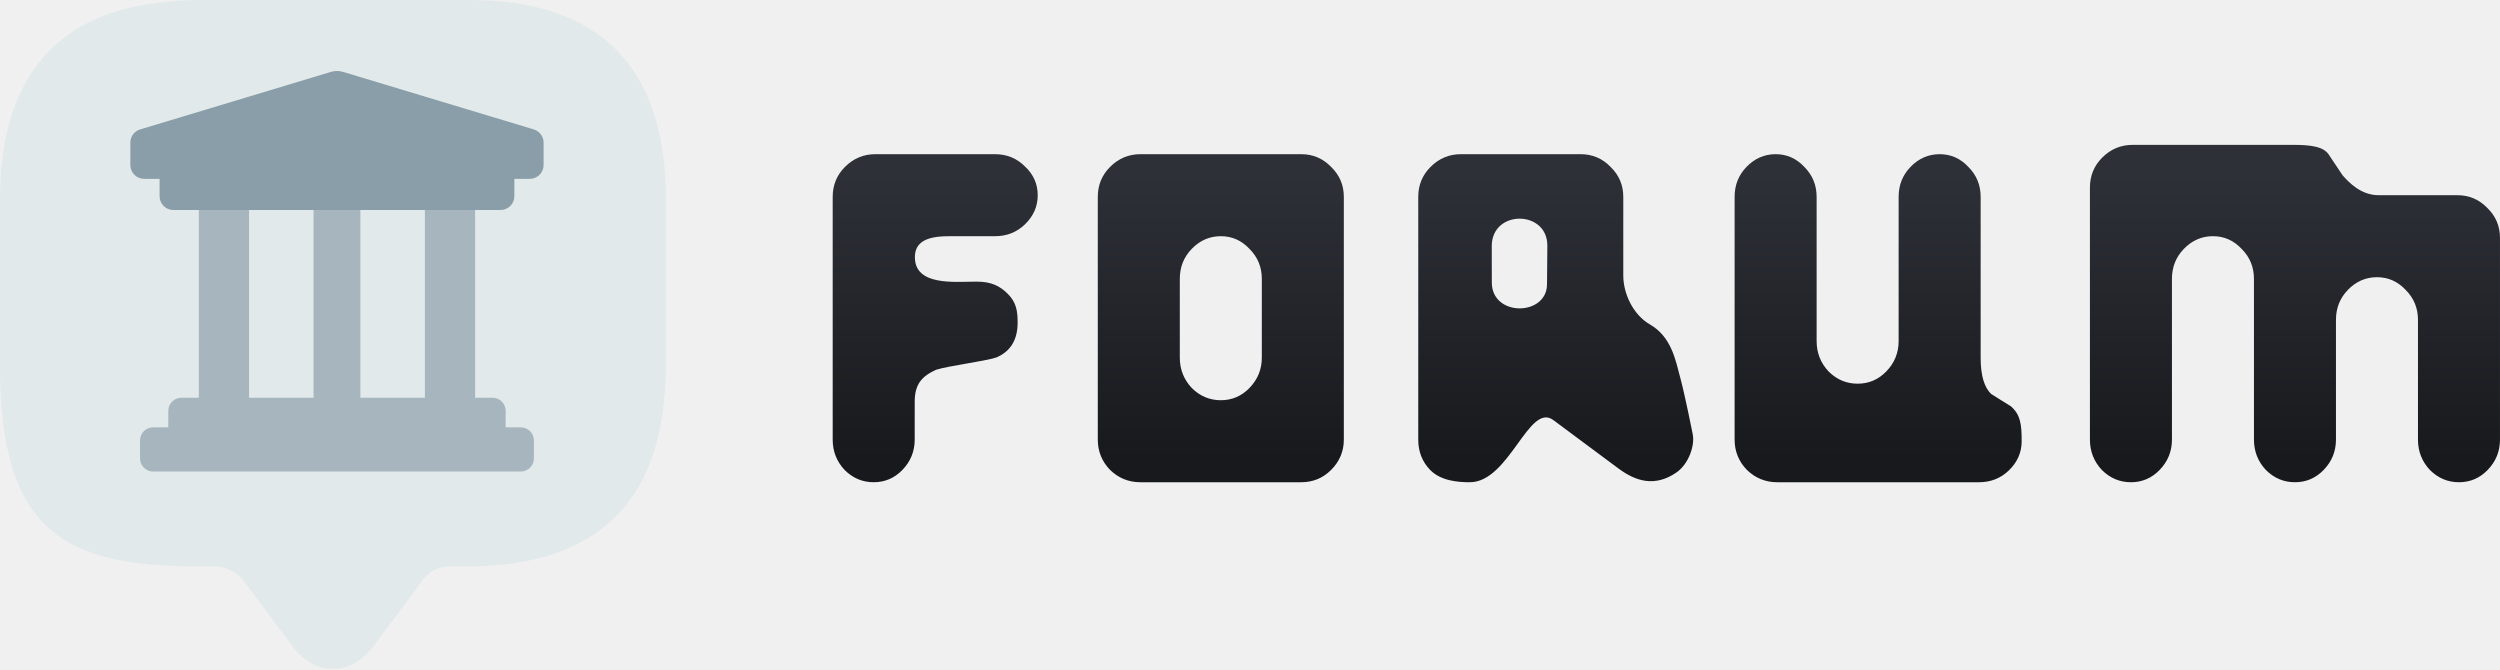
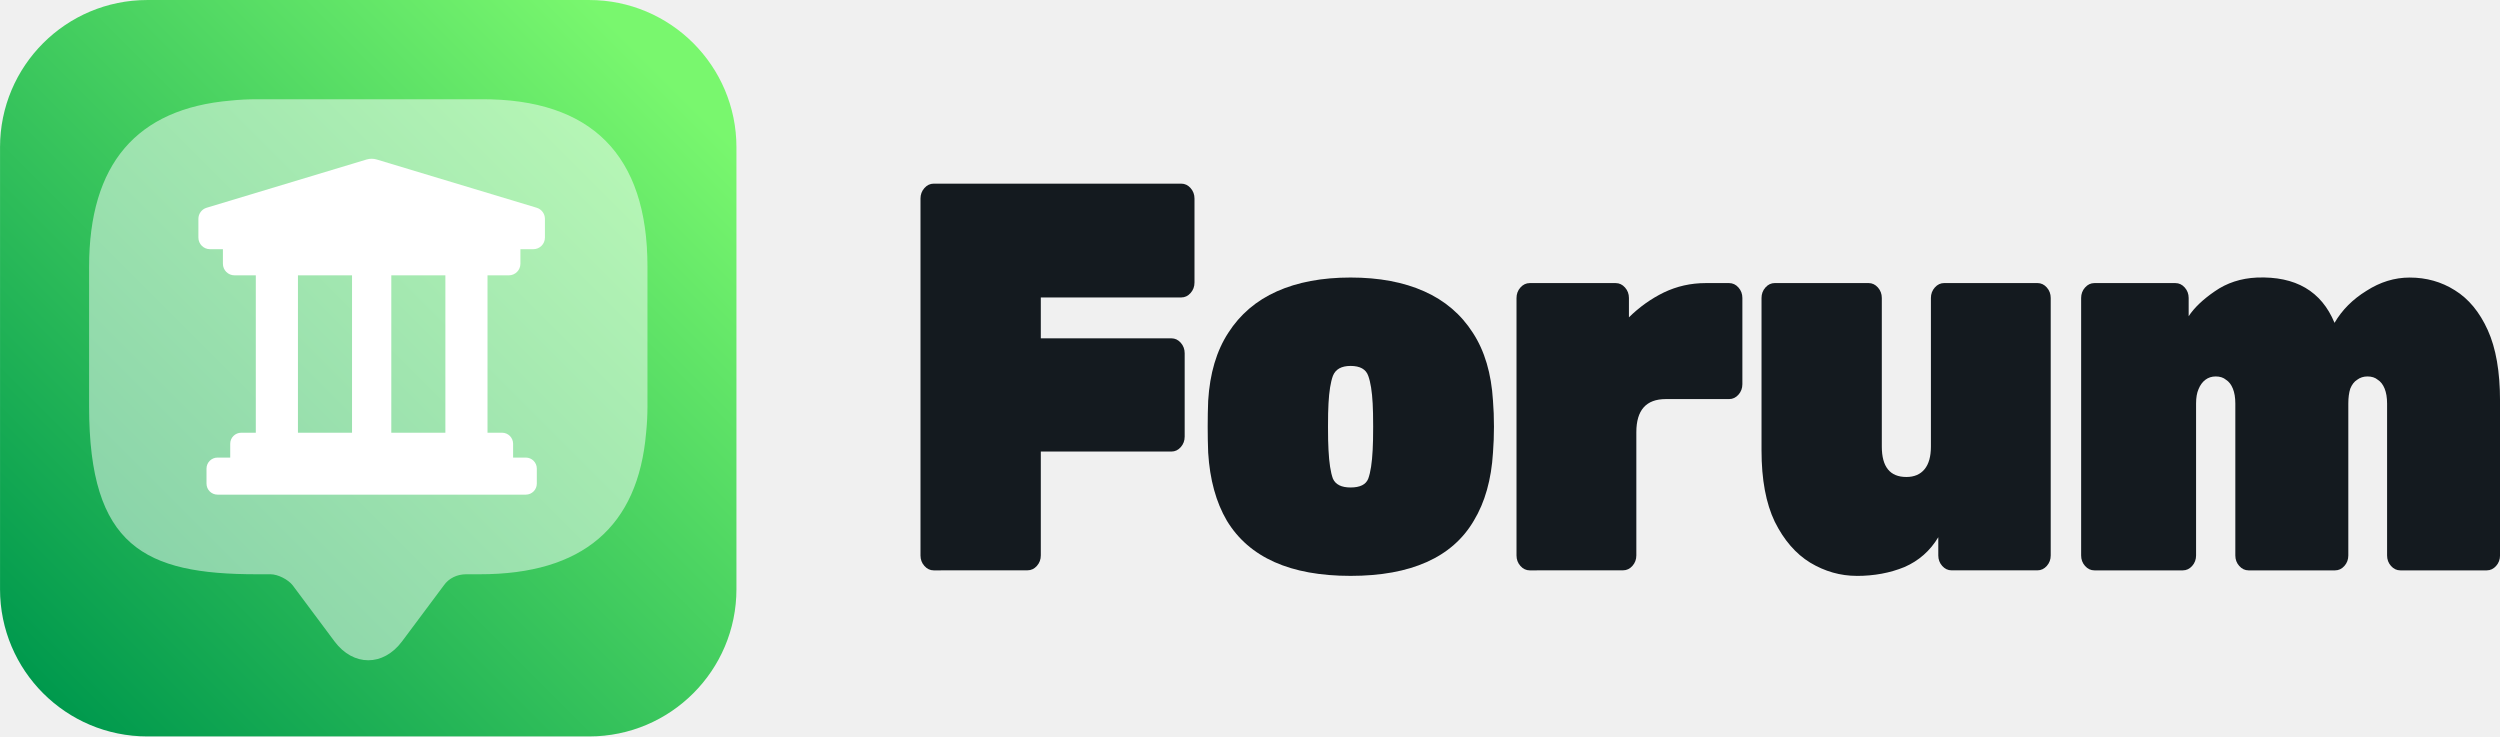
- <svg xmlns="http://www.w3.org/2000/svg" xmlns:xlink="http://www.w3.org/1999/xlink" width="1039.43" height="278.175" viewBox="0 0 275.016 73.601" version="1.1" id="svg5" xml:space="preserve">
+ <svg xmlns="http://www.w3.org/2000/svg" xmlns:xlink="http://www.w3.org/1999/xlink" width="848.708" height="250" viewBox="0 0 224.554 66.146" version="1.1" id="svg5" xml:space="preserve">
  <defs id="defs2">
-     <linearGradient id="linearGradient5222">
-       <stop style="stop-color:#17191c;stop-opacity:1;" offset="0" id="stop5218" />
-       <stop style="stop-color:#2e3038;stop-opacity:1;" offset="1" id="stop5220" />
+     <linearGradient id="linearGradient5046">
+       <stop style="stop-color:#00994d;stop-opacity:1;" offset="0" id="stop5042" />
+       <stop style="stop-color:#6ef76e;stop-opacity:1;" offset="0.953" id="stop5044" />
+     </linearGradient>
+     <linearGradient id="linearGradient5040">
+       <stop style="stop-color:#00994d;stop-opacity:1;" offset="0" id="stop5036" />
+       <stop style="stop-color:#6ef76e;stop-opacity:1;" offset="0.953" id="stop5038" />
+     </linearGradient>
+     <linearGradient id="linearGradient52305">
+       <stop style="stop-color:#00994d;stop-opacity:1;" offset="0" id="stop52301" />
+       <stop style="stop-color:#76ed5e;stop-opacity:1;" offset="0.953" id="stop52303" />
+     </linearGradient>
+     <linearGradient id="linearGradient52032">
+       <stop style="stop-color:#9fcadf;stop-opacity:1;" offset="0" id="stop52028" />
+       <stop style="stop-color:#ffffff;stop-opacity:1;" offset="0.399" id="stop52030" />
+     </linearGradient>
+     <linearGradient id="linearGradient51146">
+       <stop style="stop-color:#00994d;stop-opacity:1;" offset="0.05" id="stop51142" />
+       <stop style="stop-color:#6ef76e;stop-opacity:1;" offset="0.953" id="stop51144" />
+     </linearGradient>
+     <linearGradient id="linearGradient45366">
+       <stop style="stop-color:#00994d;stop-opacity:1;" offset="0" id="stop45362" />
+       <stop style="stop-color:#79f76e;stop-opacity:1;" offset="0.953" id="stop45364" />
+     </linearGradient>
+     <linearGradient id="linearGradient28003">
+       <stop style="stop-color:#a3daf5;stop-opacity:1;" offset="0.049" id="stop27999" />
+       <stop style="stop-color:#ffffff;stop-opacity:1;" offset="0.399" id="stop28001" />
    </linearGradient>
    <style id="style6568">.cls-1{fill:none;}.cls-2{clip-path:url(#clip-path);}</style>
    <clipPath id="clip-path">
      <rect class="cls-1" x="0.06" width="24" height="24" id="rect6570" y="0" />
    </clipPath>
-     <linearGradient xlink:href="#linearGradient5222" id="linearGradient3859" gradientUnits="userSpaceOnUse" x1="2487.377" y1="3121.336" x2="2487.377" y2="2945.266" />
+     <linearGradient id="linearGradient5222-7">
+       <stop style="stop-color:#17191c;stop-opacity:1;" offset="0" id="stop5218-5" />
+       <stop style="stop-color:#2e3038;stop-opacity:1;" offset="1" id="stop5220-3" />
+     </linearGradient>
+     <style id="style6568-5">.cls-1{fill:none;}.cls-2{clip-path:url(#clip-path);}</style>
+     <linearGradient xlink:href="#linearGradient5222-7" id="linearGradient3859-6" gradientUnits="userSpaceOnUse" x1="2487.377" y1="3121.336" x2="2487.377" y2="2945.266" />
+     <style id="style6568-9">.cls-1{fill:none;}.cls-2{clip-path:url(#clip-path);}</style>
+     <linearGradient xlink:href="#linearGradient52032" id="linearGradient28005" x1="211.406" y1="630.684" x2="211.406" y2="616.977" gradientUnits="userSpaceOnUse" />
+     <linearGradient xlink:href="#linearGradient28003" id="linearGradient42581" gradientUnits="userSpaceOnUse" x1="211.406" y1="630.684" x2="211.406" y2="617.378" />
+     <linearGradient xlink:href="#linearGradient28003" id="linearGradient42583" gradientUnits="userSpaceOnUse" x1="211.406" y1="630.684" x2="211.406" y2="617.378" />
+     <linearGradient xlink:href="#linearGradient28003" id="linearGradient42585" gradientUnits="userSpaceOnUse" x1="211.406" y1="630.684" x2="211.406" y2="617.378" />
+     <linearGradient xlink:href="#linearGradient28003" id="linearGradient42587" gradientUnits="userSpaceOnUse" x1="211.406" y1="630.684" x2="211.406" y2="617.378" />
+     <linearGradient xlink:href="#linearGradient28003" id="linearGradient42589" gradientUnits="userSpaceOnUse" x1="211.406" y1="630.684" x2="211.406" y2="617.378" />
+     <linearGradient xlink:href="#linearGradient52305" id="linearGradient43182" gradientUnits="userSpaceOnUse" gradientTransform="matrix(0.6451905,0,0,0.6451906,87.32494,230.688)" x1="211.292" y1="762.624" x2="301.672" y2="672.244" />
+     <linearGradient xlink:href="#linearGradient51146" id="linearGradient45799" gradientUnits="userSpaceOnUse" gradientTransform="matrix(0.6451905,0,0,0.6451906,449.3066,26.12832)" x1="211.482" y1="762.433" x2="301.669" y2="672.247" />
+     <linearGradient id="linearGradient45366-7">
+       <stop style="stop-color:#aaaaaa;stop-opacity:1;" offset="0" id="stop45364-5" />
+     </linearGradient>
+     <linearGradient id="id">
+       <stop style="stop-color:#0ac247;stop-opacity:1;" offset="0" id="stop23041" />
+       <stop style="stop-color:#ffffff;stop-opacity:1;" offset="1" id="stop23043" />
+     </linearGradient>
+     <style id="style22571">.cls-1{fill:#84d0f7;}.cls-2{fill:#aa392d;}.cls-3{fill:#7c211a;}.cls-4{fill:#e59973;}.cls-5{fill:#2d2d2d;}.cls-6{opacity:0.2;}.cls-7{opacity:0.3;}</style>
+     <style id="style23309">
+       .cls-1 {
+         fill: none;
+       }
+     </style>
+     <linearGradient xlink:href="#id" id="linearGradient7102" gradientUnits="userSpaceOnUse" gradientTransform="matrix(0,3.650124,-3.650124,0,-570.2378,3667.498)" x1="-161.081" y1="-123.594" x2="-56.793" y2="-123.594" />
+     <linearGradient xlink:href="#linearGradient45366" id="linearGradient51942" gradientUnits="userSpaceOnUse" gradientTransform="matrix(0.6451905,0,0,0.6451906,88.66183,129.4048)" x1="211.292" y1="762.624" x2="301.672" y2="672.244" />
+     <linearGradient xlink:href="#linearGradient5046" id="linearGradient1851" gradientUnits="userSpaceOnUse" gradientTransform="matrix(0.6451905,0,0,0.6451906,-332.4389,5.917357)" x1="211.292" y1="762.624" x2="301.672" y2="672.244" />
+     <linearGradient xlink:href="#linearGradient5040" id="linearGradient2096" gradientUnits="userSpaceOnUse" gradientTransform="matrix(0.6451905,0,0,0.6451906,-332.8471,-76.2241)" x1="211.292" y1="762.624" x2="301.672" y2="672.244" />
  </defs>
-   <g id="layer1" transform="translate(-218.5247,-557.6107)">
-     <path d="m 291.774,579.533 v 18.356 c 0,1.169 -0.058,2.338 -0.175,3.449 -1.052,12.393 -8.36,18.59 -21.805,18.59 h -1.812 c -1.169,0 -2.28,0.526 -2.923,1.462 l -5.495,7.366 c -2.455,3.274 -6.372,3.274 -8.827,0 l -5.495,-7.366 c -0.585,-0.76 -1.929,-1.462 -2.923,-1.462 h -1.812 c -14.673,0 -21.981,-3.624 -21.981,-21.981 v -18.356 c 0,-13.446 6.197,-20.753 18.59,-21.805 1.111,-0.117 2.28,-0.175 3.449,-0.175 h 29.405 c 14.439,-0.059 21.805,7.307 21.805,21.922 z" fill="#292d32" id="path30904" style="fill:#e1e9ea;fill-opacity:1;stroke-width:5.846" />
-     <g style="fill:#c2d3d6;fill-opacity:1" id="g6706" transform="matrix(0.04823235,0,0,0.04823235,233.8496,566.1874)">
-       <g id="g6695" style="fill:#c2d3d6;fill-opacity:1">
-         <g id="g6693" style="fill:#c2d3d6;fill-opacity:1" transform="translate(-15.40002,-34.74367)">
-           <path d="M 885.4,831.6 H 850.9 V 794 c 0,-16.6 -13.4,-30 -30,-30 H 781.3 V 331.6 H 666.699 V 764 H 519.6 V 331.6 H 412.8 V 764 H 265.7 V 331.6 H 151.1 V 764 h -39.6 c -16.6,0 -30,13.4 -30,30 v 37.6 H 47 c -16.6,0 -30,13.4 -30,30 v 40.8 c 0,16.6 13.4,30 30,30 h 838.4 c 16.6,0 30,-13.4 30,-30 v -40.8 c 0,-16.6 -13.4,-30 -30,-30 z" id="path6691" style="fill:#a7b6be;fill-opacity:1" />
-           <path d="m 26.488,264.832 h 35.126 v 39.544 c 0,17.458 14.093,31.551 31.551,31.551 H 466.2 839.235 c 17.458,0 31.551,-14.093 31.551,-31.551 v -39.544 h 35.126 c 17.458,0 31.551,-14.093 31.551,-31.551 v -51.007 c 0,-13.882 -9.151,-26.187 -22.402,-30.184 L 479.871,20.839 c -4.416,-1.367 -9.043,-1.998 -13.671,-1.998 -4.626,0 -9.15,0.631 -13.672,1.998 L 17.338,152.09 c -13.356,3.996 -22.401,16.301 -22.401,30.184 v 51.007 c 0,17.353 14.093,31.551 31.551,31.551 z" id="path6689" style="fill:#899ea9;fill-opacity:1;stroke-width:1.052" />
+   <g id="layer1" transform="translate(-220.1748,-558.3177)">
+     <rect style="fill:#000000;fill-opacity:1;stroke-width:6.428" id="rect24734" width="406.277" height="190.139" x="131.795" y="911.814" rx="13.229" ry="13.229" />
+     <g aria-label="Forum" transform="matrix(2.301802,0,0,2.589714,-118.8881,-922.4272)" id="g24732" style="font-weight:900;font-size:19.162px;font-family:Rubik;-inkscape-font-specification:'Rubik Heavy';letter-spacing:-0.539px;fill:url(#linearGradient28005);fill-opacity:1;stroke-width:38.792">
+       <path d="m 183.154,630.377 q -0.211,0 -0.364,-0.153 -0.153,-0.153 -0.153,-0.364 v -12.379 q 0,-0.211 0.153,-0.364 0.153,-0.153 0.364,-0.153 h 9.658 q 0.211,0 0.364,0.153 0.153,0.153 0.153,0.364 v 2.913 q 0,0.211 -0.153,0.364 -0.153,0.153 -0.364,0.153 h -5.48 v 1.418 h 5.097 q 0.211,0 0.364,0.153 0.153,0.153 0.153,0.364 v 2.893 q 0,0.211 -0.153,0.364 -0.153,0.153 -0.364,0.153 h -5.097 v 3.602 q 0,0.211 -0.153,0.364 -0.153,0.153 -0.364,0.153 z" id="path24722" style="fill:url(#linearGradient42581);fill-opacity:1" />
+       <path d="m 199.421,630.569 q -1.763,0 -2.97,-0.479 -1.207,-0.479 -1.859,-1.437 -0.632,-0.958 -0.728,-2.357 -0.019,-0.441 -0.019,-0.901 0,-0.479 0.019,-0.901 0.096,-1.418 0.786,-2.357 0.69,-0.958 1.897,-1.437 1.207,-0.479 2.874,-0.479 1.667,0 2.874,0.479 1.207,0.479 1.897,1.437 0.69,0.939 0.786,2.357 0.038,0.422 0.038,0.901 0,0.46 -0.038,0.901 -0.096,1.399 -0.747,2.357 -0.632,0.958 -1.84,1.437 -1.207,0.479 -2.97,0.479 z m 0,-3.066 q 0.556,0 0.69,-0.307 0.134,-0.326 0.172,-0.996 0.019,-0.287 0.019,-0.805 0,-0.517 -0.019,-0.805 -0.038,-0.632 -0.172,-0.958 -0.134,-0.345 -0.69,-0.345 -0.537,0 -0.69,0.345 -0.134,0.326 -0.172,0.958 -0.019,0.287 -0.019,0.805 0,0.517 0.019,0.805 0.038,0.671 0.172,0.996 0.153,0.307 0.69,0.307 z" id="path24724" style="fill:url(#linearGradient42583);fill-opacity:1" />
+       <path d="m 206.413,630.377 q -0.211,0 -0.364,-0.153 -0.153,-0.153 -0.153,-0.364 v -8.93 q 0,-0.211 0.153,-0.364 0.153,-0.153 0.364,-0.153 h 3.353 q 0.211,0 0.364,0.153 0.153,0.153 0.153,0.364 v 0.671 q 0.613,-0.537 1.361,-0.862 0.766,-0.326 1.629,-0.326 h 0.92 q 0.211,0 0.364,0.153 0.153,0.153 0.153,0.364 v 2.989 q 0,0.211 -0.153,0.364 -0.153,0.153 -0.364,0.153 h -2.472 q -0.575,0 -0.862,0.287 -0.287,0.287 -0.287,0.862 v 4.273 q 0,0.211 -0.153,0.364 -0.153,0.153 -0.364,0.153 z" style="letter-spacing:-0.269px;fill:url(#linearGradient42585);fill-opacity:1" id="path24726" />
+       <path d="m 219.173,630.569 q -0.958,0 -1.82,-0.46 -0.843,-0.46 -1.38,-1.418 -0.517,-0.958 -0.517,-2.472 v -5.289 q 0,-0.211 0.153,-0.364 0.153,-0.153 0.364,-0.153 h 3.66 q 0.211,0 0.364,0.153 0.153,0.153 0.153,0.364 v 5.155 q 0,1.054 0.958,1.054 0.46,0 0.709,-0.268 0.249,-0.268 0.249,-0.786 v -5.155 q 0,-0.211 0.153,-0.364 0.153,-0.153 0.364,-0.153 h 3.641 q 0.211,0 0.364,0.153 0.153,0.153 0.153,0.364 v 8.93 q 0,0.211 -0.153,0.364 -0.153,0.153 -0.364,0.153 h -3.353 q -0.211,0 -0.364,-0.153 -0.153,-0.153 -0.153,-0.364 v -0.632 q -0.479,0.709 -1.322,1.035 -0.843,0.307 -1.859,0.307 z" id="path24728" style="fill:url(#linearGradient42587);fill-opacity:1" />
+       <path d="m 228.446,630.377 q -0.211,0 -0.364,-0.153 -0.153,-0.153 -0.153,-0.364 v -8.93 q 0,-0.211 0.153,-0.364 0.153,-0.153 0.364,-0.153 h 3.162 q 0.211,0 0.364,0.153 0.153,0.153 0.153,0.364 v 0.632 q 0.326,-0.441 1.016,-0.862 0.709,-0.441 1.648,-0.479 2.261,-0.077 3.028,1.571 0.441,-0.671 1.246,-1.111 0.805,-0.46 1.686,-0.46 0.977,0 1.763,0.441 0.805,0.441 1.284,1.38 0.479,0.939 0.479,2.453 v 5.365 q 0,0.211 -0.153,0.364 -0.153,0.153 -0.364,0.153 h -3.373 q -0.211,0 -0.364,-0.153 -0.153,-0.153 -0.153,-0.364 v -5.27 q 0,-0.307 -0.096,-0.517 -0.096,-0.211 -0.268,-0.307 -0.153,-0.115 -0.402,-0.115 -0.23,0 -0.402,0.115 -0.172,0.096 -0.268,0.307 -0.077,0.211 -0.077,0.517 v 5.27 q 0,0.211 -0.153,0.364 -0.153,0.153 -0.364,0.153 h -3.373 q -0.211,0 -0.364,-0.153 -0.153,-0.153 -0.153,-0.364 v -5.27 q 0,-0.307 -0.096,-0.517 -0.096,-0.211 -0.268,-0.307 -0.153,-0.115 -0.402,-0.115 -0.23,0 -0.402,0.115 -0.172,0.115 -0.268,0.326 -0.096,0.192 -0.096,0.498 v 5.27 q 0,0.211 -0.153,0.364 -0.153,0.153 -0.364,0.153 z" id="path24730" style="fill:url(#linearGradient42589);fill-opacity:1" />
+     </g>
+     <g style="fill:#c2d3d6;fill-opacity:1" id="g2601" transform="matrix(0.1229696,0,0,0.1229696,989.6571,3098.486)" />
+     <g aria-label="Forum" transform="matrix(2.301802,0,0,2.589714,-118.8881,-1138.114)" id="text57063" style="font-weight:900;font-size:19.162px;font-family:Rubik;-inkscape-font-specification:'Rubik Heavy';letter-spacing:-0.539px;fill:#141a1f;stroke-width:38.792">
+       <path d="m 183.74,674.848 q -0.211,0 -0.364,-0.153 -0.153,-0.153 -0.153,-0.364 v -12.379 q 0,-0.211 0.153,-0.364 0.153,-0.153 0.364,-0.153 h 9.658 q 0.211,0 0.364,0.153 0.153,0.153 0.153,0.364 v 2.913 q 0,0.211 -0.153,0.364 -0.153,0.153 -0.364,0.153 h -5.48 v 1.418 h 5.097 q 0.211,0 0.364,0.153 0.153,0.153 0.153,0.364 v 2.893 q 0,0.211 -0.153,0.364 -0.153,0.153 -0.364,0.153 h -5.097 v 3.602 q 0,0.211 -0.153,0.364 -0.153,0.153 -0.364,0.153 z" id="path68220" />
+       <path d="m 200.006,675.039 q -1.763,0 -2.97,-0.479 -1.207,-0.479 -1.859,-1.437 -0.632,-0.958 -0.728,-2.357 -0.019,-0.441 -0.019,-0.901 0,-0.479 0.019,-0.901 0.096,-1.418 0.786,-2.357 0.69,-0.958 1.897,-1.437 1.207,-0.479 2.874,-0.479 1.667,0 2.874,0.479 1.207,0.479 1.897,1.437 0.69,0.939 0.786,2.357 0.038,0.422 0.038,0.901 0,0.46 -0.038,0.901 -0.096,1.399 -0.747,2.357 -0.632,0.958 -1.84,1.437 -1.207,0.479 -2.97,0.479 z m 0,-3.066 q 0.556,0 0.69,-0.307 0.134,-0.326 0.172,-0.996 0.019,-0.287 0.019,-0.805 0,-0.517 -0.019,-0.805 -0.038,-0.632 -0.172,-0.958 -0.134,-0.345 -0.69,-0.345 -0.537,0 -0.69,0.345 -0.134,0.326 -0.172,0.958 -0.019,0.287 -0.019,0.805 0,0.517 0.019,0.805 0.038,0.671 0.172,0.996 0.153,0.307 0.69,0.307 z" id="path68222" />
+       <path d="m 206.998,674.848 q -0.211,0 -0.364,-0.153 -0.153,-0.153 -0.153,-0.364 v -8.93 q 0,-0.211 0.153,-0.364 0.153,-0.153 0.364,-0.153 h 3.353 q 0.211,0 0.364,0.153 0.153,0.153 0.153,0.364 v 0.671 q 0.613,-0.537 1.361,-0.862 0.766,-0.326 1.629,-0.326 h 0.92 q 0.211,0 0.364,0.153 0.153,0.153 0.153,0.364 v 2.989 q 0,0.211 -0.153,0.364 -0.153,0.153 -0.364,0.153 h -2.472 q -0.575,0 -0.862,0.287 -0.287,0.287 -0.287,0.862 v 4.273 q 0,0.211 -0.153,0.364 -0.153,0.153 -0.364,0.153 z" style="letter-spacing:-0.269px" id="path68224" />
+       <path d="m 219.759,675.039 q -0.958,0 -1.82,-0.46 -0.843,-0.46 -1.38,-1.418 -0.517,-0.958 -0.517,-2.472 v -5.289 q 0,-0.211 0.153,-0.364 0.153,-0.153 0.364,-0.153 h 3.66 q 0.211,0 0.364,0.153 0.153,0.153 0.153,0.364 v 5.155 q 0,1.054 0.958,1.054 0.46,0 0.709,-0.268 0.249,-0.268 0.249,-0.786 v -5.155 q 0,-0.211 0.153,-0.364 0.153,-0.153 0.364,-0.153 h 3.641 q 0.211,0 0.364,0.153 0.153,0.153 0.153,0.364 v 8.93 q 0,0.211 -0.153,0.364 -0.153,0.153 -0.364,0.153 h -3.353 q -0.211,0 -0.364,-0.153 -0.153,-0.153 -0.153,-0.364 v -0.632 q -0.479,0.709 -1.322,1.035 -0.843,0.307 -1.859,0.307 z" id="path68226" />
+       <path d="m 229.031,674.848 q -0.211,0 -0.364,-0.153 -0.153,-0.153 -0.153,-0.364 v -8.93 q 0,-0.211 0.153,-0.364 0.153,-0.153 0.364,-0.153 h 3.162 q 0.211,0 0.364,0.153 0.153,0.153 0.153,0.364 v 0.632 q 0.326,-0.441 1.016,-0.862 0.709,-0.441 1.648,-0.479 2.261,-0.077 3.028,1.571 0.441,-0.671 1.246,-1.111 0.805,-0.46 1.686,-0.46 0.977,0 1.763,0.441 0.805,0.441 1.284,1.38 0.479,0.939 0.479,2.453 v 5.365 q 0,0.211 -0.153,0.364 -0.153,0.153 -0.364,0.153 h -3.373 q -0.211,0 -0.364,-0.153 -0.153,-0.153 -0.153,-0.364 v -5.27 q 0,-0.307 -0.096,-0.517 -0.096,-0.211 -0.268,-0.307 -0.153,-0.115 -0.402,-0.115 -0.23,0 -0.402,0.115 -0.172,0.096 -0.268,0.307 -0.077,0.211 -0.077,0.517 v 5.27 q 0,0.211 -0.153,0.364 -0.153,0.153 -0.364,0.153 H 235.048 q -0.211,0 -0.364,-0.153 -0.153,-0.153 -0.153,-0.364 v -5.27 q 0,-0.307 -0.096,-0.517 -0.096,-0.211 -0.268,-0.307 -0.153,-0.115 -0.402,-0.115 -0.23,0 -0.402,0.115 -0.172,0.115 -0.268,0.326 -0.096,0.192 -0.096,0.498 v 5.27 q 0,0.211 -0.153,0.364 -0.153,0.153 -0.364,0.153 z" id="path68228" />
+     </g>
+     <g style="fill:#ffffff;fill-opacity:1" id="g69027" transform="matrix(0.01311796,0,0,0.01311796,146.4478,764.8663)">
+       <g id="g69025" style="fill:#ffffff;fill-opacity:1">
+         <g id="g69023" style="fill:#ffffff;fill-opacity:0.619" transform="translate(-15.40002,-34.74367)">
+ 		
+ 		
+ 	</g>
+       </g>
+     </g>
+     <rect style="fill:url(#linearGradient43182);fill-opacity:1;stroke-width:4.147" id="rect43168" width="66.146" height="66.146" x="218.841" y="659.603" rx="13.229" ry="13.229" />
+     <path d="m 276.994,683.523 v 12.568 c 0,0.8 -0.04,1.601 -0.12,2.362 -0.72,8.486 -5.724,12.729 -14.93,12.729 h -1.241 c -0.801,0 -1.561,0.36 -2.001,1.001 l -3.763,5.043 c -1.681,2.241 -4.363,2.241 -6.044,0 l -3.762,-5.043 c -0.4,-0.52 -1.321,-1.001 -2.001,-1.001 h -1.241 c -10.047,0 -15.05,-2.482 -15.05,-15.05 v -12.568 c 0,-9.206 4.243,-14.209 12.728,-14.93 0.76,-0.08 1.561,-0.12 2.362,-0.12 h 20.134 c 9.887,-0.04 14.93,5.003 14.93,15.01 z" fill="#292d32" id="path43170" style="fill:#fefeff;fill-opacity:0.5;stroke-width:4.003" />
+     <g style="fill:#c2d3d6;fill-opacity:1" id="g43180" transform="matrix(0.03190418,0,0,0.03190418,237.8293,674.7995)">
+       <g id="g43178" style="fill:#c2d3d6;fill-opacity:1">
+         <g id="g43176" style="fill:#c2d3d6;fill-opacity:1" transform="translate(-15.40002,-34.74367)">
+           <path d="m 900.408,846.609 h -35.711 v -38.92 c 0,-17.183 -13.87,-31.053 -31.053,-31.053 H 792.653 V 329.053 H 674.028 V 776.636 H 521.765 V 329.053 H 411.215 V 776.636 H 258.95 V 329.053 H 140.326 V 776.636 H 99.335 c -17.183,0 -31.053,13.87 -31.053,31.053 v 38.92 H 32.571 c -17.183,0 -31.053,13.87 -31.053,31.053 v 42.233 c 0,17.183 13.87,31.053 31.053,31.053 h 867.838 c 17.183,0 31.053,-13.87 31.053,-31.053 v -42.233 c 0,-17.183 -13.87,-31.053 -31.053,-31.053 z" id="path43172" style="fill:#ffffff;fill-opacity:1;stroke-width:1.035" />
+           <path d="m 11.339,259.941 h 36.36 v 40.932 c 0,18.071 14.587,32.659 32.659,32.659 H 466.49 852.622 c 18.071,0 32.659,-14.587 32.659,-32.659 v -40.932 h 36.36 c 18.071,0 32.659,-14.587 32.659,-32.659 v -52.798 c 0,-14.37 -9.472,-27.107 -23.189,-31.243 L 480.64,7.381 c -4.571,-1.415 -9.361,-2.068 -14.151,-2.068 -4.789,0 -9.471,0.653 -14.152,2.068 L 1.868,143.241 C -11.958,147.377 -21.32,160.114 -21.32,174.484 V 227.282 c 0,17.962 14.587,32.659 32.659,32.659 z" id="path43174" style="fill:#ffffff;fill-opacity:1;stroke-width:1.089" />
        </g>
      </g>
    </g>
-     <g style="fill:#c2d3d6;fill-opacity:1" id="g2601" transform="matrix(0.1229696,0,0,0.1229696,989.6571,3098.486)" />
-     <g aria-label="FORUM" id="g3857" style="font-weight:bold;font-size:253.315px;font-family:'Ecliptic (BRK)';-inkscape-font-specification:'Ecliptic (BRK) Bold';letter-spacing:-16.593px;fill:#21232c;stroke-width:21.11" transform="matrix(0.1780774,0,0,0.1780774,-41.89047,52.37292)">
-       <path id="path3855" style="font-family:'Fat Pixels';-inkscape-font-specification:'Fat Pixels Bold';fill:url(#linearGradient3859);fill-opacity:1" d="m 2779.761,2926.673 c -7.262,0 -13.51,2.618 -18.745,7.853 -5.066,5.066 -7.599,11.23 -7.599,18.492 v 155.717 c 0,7.262 2.448,13.51 7.345,18.745 5.066,5.066 11.062,7.6 17.986,7.6 6.924,0 12.835,-2.534 17.732,-7.6 5.066,-5.235 7.599,-11.484 7.599,-18.745 v -99.3 c 0,-7.262 2.449,-13.425 7.346,-18.492 5.066,-5.235 11.061,-7.853 17.985,-7.853 6.924,0 12.835,2.618 17.732,7.853 5.066,5.066 7.6,11.23 7.6,18.492 v 99.3 c 0,7.262 2.448,13.51 7.345,18.745 5.066,5.066 11.062,7.6 17.986,7.6 6.924,0 12.835,-2.534 17.732,-7.6 5.066,-5.235 7.599,-11.484 7.599,-18.745 v -73.967 c 0,-7.262 2.449,-13.426 7.346,-18.493 5.066,-5.235 11.061,-7.853 17.985,-7.853 6.924,0 12.835,2.618 17.732,7.853 5.066,5.066 7.599,11.231 7.599,18.493 v 73.967 c 0,7.262 2.449,13.51 7.346,18.745 5.066,5.066 11.062,7.6 17.986,7.6 6.924,0 12.834,-2.534 17.731,-7.6 5.066,-5.235 7.6,-11.484 7.6,-18.745 v -124.631 c 0,-7.262 -2.618,-13.425 -7.853,-18.492 -5.066,-5.235 -11.23,-7.853 -18.492,-7.853 h -48.637 c -10.977,0 -18.407,-7.95 -22.292,-12.341 -2.702,-4.053 -5.404,-8.107 -8.106,-12.159 -3.21,-5.56 -11.315,-6.586 -22.292,-6.586 z m -776.659,5.755 c -7.262,0 -13.51,2.618 -18.745,7.853 -5.066,5.066 -7.599,11.23 -7.599,18.492 v 149.962 c 0,7.262 2.449,13.51 7.346,18.745 5.066,5.066 11.061,7.6 17.985,7.6 6.924,0 12.835,-2.534 17.732,-7.6 5.066,-5.235 7.599,-11.484 7.599,-18.745 v -23.305 c 0,-10.977 4.391,-15.761 13.173,-19.814 8.106,-2.533 29.131,-5.066 37.237,-7.599 8.782,-3.715 13.173,-10.893 13.173,-21.532 0,-6.924 -0.697,-12.411 -6.018,-17.732 -4.983,-4.983 -10.268,-7.599 -19.314,-7.599 -13.361,0 -38.187,2.909 -38.13,-15.169 0,-13.766 16.305,-12.894 26.224,-12.894 h 23.306 c 7.262,0 13.425,-2.449 18.492,-7.346 5.235,-5.066 7.853,-11.061 7.853,-17.985 0,-6.924 -2.618,-12.835 -7.853,-17.732 -5.066,-5.066 -11.23,-7.599 -18.492,-7.599 z m 163.767,0 c -7.262,0 -13.51,2.618 -18.745,7.853 -5.066,5.066 -7.599,11.23 -7.599,18.492 v 149.962 c 0,7.262 2.533,13.51 7.599,18.745 5.235,5.066 11.484,7.6 18.745,7.6 h 99.3 c 7.262,0 13.425,-2.534 18.492,-7.6 5.235,-5.235 7.853,-11.484 7.853,-18.745 v -149.962 c 0,-7.262 -2.618,-13.425 -7.853,-18.492 -5.066,-5.235 -11.23,-7.853 -18.492,-7.853 z m 197.965,0 c -7.262,0 -13.51,2.618 -18.745,7.853 -5.066,5.066 -7.599,11.23 -7.599,18.492 v 149.962 c 0,7.262 2.349,13.605 7.345,18.745 6.704,6.898 17.567,7.6 24.491,7.6 24.453,0 36.501,-49.627 51.6,-38.402 l 40.106,29.814 c 10.985,8.166 22.758,11.65 35.966,2.543 7.53,-5.191 11.564,-16.773 9.999,-23.864 0,0 -4.597,-23.271 -7.664,-34.718 -2.938,-10.966 -5.427,-25.171 -18.745,-32.86 -10.511,-6.068 -16.44,-19.208 -16.44,-30.185 v -48.636 c 0,-7.262 -2.618,-13.425 -7.853,-18.492 -5.066,-5.235 -11.231,-7.853 -18.493,-7.853 z m 194.418,0 c -6.924,0 -12.919,2.618 -17.985,7.853 -4.897,5.066 -7.346,11.23 -7.346,18.492 v 149.962 c 0,7.262 2.533,13.51 7.599,18.745 5.235,5.066 11.484,7.6 18.745,7.6 h 124.631 c 7.262,0 13.426,-2.449 18.493,-7.346 5.235,-5.066 7.852,-11.062 7.852,-17.986 0,-10.47 -0.71,-16.334 -6.586,-21.531 -4.053,-2.533 -8.107,-5.067 -12.16,-7.6 -4.391,-4.053 -6.586,-11.568 -6.586,-22.544 v -99.3 c 0,-7.262 -2.533,-13.425 -7.599,-18.492 -4.897,-5.235 -10.808,-7.853 -17.732,-7.853 -6.924,0 -12.919,2.618 -17.985,7.853 -4.897,5.066 -7.346,11.23 -7.346,18.492 v 89.089 c 0,7.262 -2.534,13.51 -7.6,18.745 -4.897,5.066 -10.808,7.599 -17.732,7.599 -6.924,0 -12.919,-2.533 -17.985,-7.599 -4.897,-5.235 -7.346,-11.484 -7.346,-18.745 v -89.089 c 0,-7.262 -2.533,-13.425 -7.599,-18.492 -4.897,-5.235 -10.808,-7.853 -17.732,-7.853 z m -158.187,39.837 c 8.586,-0.021 17.172,5.553 17.172,16.632 0,12.612 -0.208,14.655 -0.208,23.843 0,19.852 -34.095,20.34 -34.095,-1.05 0,-6.615 -0.042,-13.904 -0.042,-22.494 0,-11.297 8.587,-16.911 17.173,-16.932 z m -184.545,10.826 c 6.924,0 12.835,2.618 17.732,7.853 5.066,5.066 7.599,11.23 7.599,18.492 v 48.637 c 0,7.262 -2.533,13.51 -7.599,18.745 -4.897,5.066 -10.808,7.599 -17.732,7.599 -6.924,0 -12.92,-2.533 -17.986,-7.599 -4.897,-5.235 -7.346,-11.484 -7.346,-18.745 v -48.637 c 0,-7.262 2.449,-13.425 7.346,-18.492 5.066,-5.235 11.062,-7.853 17.986,-7.853 z" />
+     <rect style="fill:url(#linearGradient45799);fill-opacity:1;stroke-width:4.147" id="rect45785" width="66.146" height="66.146" x="580.822" y="455.043" rx="13.229" ry="13.229" />
+     <g style="fill:#c2d3d6;fill-opacity:1" id="g45797" transform="matrix(0.03190418,0,0,0.03190418,-256.1626,1085.391)" />
+     <rect style="fill:url(#linearGradient51942);fill-opacity:1;stroke-width:4.147" id="rect51928" width="66.146" height="66.146" x="220.177" y="558.319" rx="13.229" ry="13.229" />
+     <path d="m 278.331,582.24 v 12.568 c 0,0.8 -0.04,1.601 -0.12,2.362 -0.72,8.486 -5.724,12.729 -14.93,12.729 h -1.241 c -0.801,0 -1.561,0.36 -2.001,1.001 l -3.763,5.043 c -1.681,2.241 -4.363,2.241 -6.044,0 l -3.762,-5.043 c -0.4,-0.52 -1.321,-1.001 -2.001,-1.001 h -1.241 c -10.047,0 -15.05,-2.482 -15.05,-15.05 v -12.568 c 0,-9.206 4.243,-14.209 12.728,-14.93 0.76,-0.08 1.561,-0.12 2.362,-0.12 H 263.401 c 9.887,-0.04 14.93,5.003 14.93,15.01 z" fill="#292d32" id="path51930" style="fill:#fefeff;fill-opacity:0.5;stroke-width:4.003" />
+     <g style="fill:#c2d3d6;fill-opacity:1" id="g51940" transform="matrix(0.03190418,0,0,0.03190418,239.1662,573.5163)">
+       <g id="g51938" style="fill:#c2d3d6;fill-opacity:1">
+         <g id="g51936" style="fill:#c2d3d6;fill-opacity:1" transform="translate(-15.40002,-34.74367)">
+           <path d="m 900.408,846.609 h -35.711 v -38.92 c 0,-17.183 -13.87,-31.053 -31.053,-31.053 H 792.653 V 329.053 H 674.028 V 776.636 H 521.765 V 329.053 H 411.215 V 776.636 H 258.95 V 329.053 H 140.326 V 776.636 H 99.335 c -17.183,0 -31.053,13.87 -31.053,31.053 v 38.92 H 32.571 c -17.183,0 -31.053,13.87 -31.053,31.053 v 42.233 c 0,17.183 13.87,31.053 31.053,31.053 h 867.838 c 17.183,0 31.053,-13.87 31.053,-31.053 v -42.233 c 0,-17.183 -13.87,-31.053 -31.053,-31.053 z" id="path51932" style="fill:#ffffff;fill-opacity:1;stroke-width:1.035" />
+           <path d="m 11.339,259.941 h 36.36 v 40.932 c 0,18.071 14.587,32.659 32.659,32.659 H 466.49 852.622 c 18.071,0 32.659,-14.587 32.659,-32.659 v -40.932 h 36.36 c 18.071,0 32.659,-14.587 32.659,-32.659 v -52.798 c 0,-14.37 -9.472,-27.107 -23.189,-31.243 L 480.64,7.381 c -4.571,-1.415 -9.361,-2.068 -14.151,-2.068 -4.789,0 -9.471,0.653 -14.152,2.068 L 1.868,143.241 C -11.958,147.377 -21.32,160.114 -21.32,174.484 V 227.282 c 0,17.962 14.587,32.659 32.659,32.659 z" id="path51934" style="fill:#ffffff;fill-opacity:1;stroke-width:1.089" />
+         </g>
+       </g>
+     </g>
+     <rect style="fill:url(#linearGradient1851);fill-opacity:1;stroke-width:4.147" id="rect1837" width="66.146" height="66.146" x="-200.923" y="434.832" rx="13.229" ry="13.229" />
+     <g id="g7100" transform="matrix(0,-0.134728,0.134728,0,-562.2313,398.0553)">
+       <path id="path7096" style="fill:#ffffff;fill-opacity:0.5;stroke-width:10.898" d="m -447.027,2759.688 c 30.176,18.122 51.901,49.229 57.05,86.259 8.239,59.249 -28.481,115.514 -86.045,131.832 l 8e-4,72.476 c -4e-4,0.164 0,0.318 0,0.48 l -4e-4,39.334 c -1.9e-4,18.293 -14.725,33.019 -33.017,33.019 -18.293,0 -33.02,-14.726 -33.02,-33.018 l -7e-4,-13.925 h -29.179 c -18.11,0 -32.69,-14.579 -32.69,-32.69 0,-18.11 14.58,-32.692 32.691,-32.692 h 29.179 l -7e-4,-32.383 c 0,-0.263 0,-0.525 0.037,-0.789 -57.194,-16.553 -93.614,-72.615 -85.405,-131.645 8.238,-59.248 58.911,-103.329 118.739,-103.329 22.436,0 43.584,6.198 61.69,17.071 z" />
+       <path d="m -553.739,2903.811 12.14,-20.862 -24.137,0.084 a 19.041,19.041 0 1 1 0.021,-38.049 l 24.137,-0.084 -12.091,-20.943 a 19.041,19.041 0 0 1 32.981,-19.041 l 12.092,20.942 12.143,-20.86 a 19.041,19.041 0 0 1 32.969,18.993 l -12.14,20.863 24.137,-0.084 a 19.041,19.041 0 0 1 -0.02,38.049 l -24.137,0.084 12.091,20.943 a 19.042,19.042 0 1 1 -32.981,19.042 l -12.091,-20.943 -12.143,20.861 a 19.041,19.041 0 0 1 -32.969,-18.993 z" id="path7098" style="fill:#ffffff;fill-opacity:1;stroke-width:19.041" />
+     </g>
+     <text xml:space="preserve" style="font-style:normal;font-variant:normal;font-weight:900;font-stretch:normal;font-size:46.179px;font-family:Rubik;-inkscape-font-specification:'Rubik Heavy';letter-spacing:-0.619px;fill:#141a1f;fill-opacity:1;stroke-width:93.486" x="-127.548" y="458.581" id="text2064" transform="scale(0.9476055,1.055292)">
+       <tspan id="tspan2062" style="font-style:normal;font-variant:normal;font-weight:900;font-stretch:normal;font-family:Rubik;-inkscape-font-specification:'Rubik Heavy';fill:#141a1f;fill-opacity:1;stroke-width:93.486" x="-127.548" y="458.581">ID</tspan>
+     </text>
+     <text xml:space="preserve" style="font-style:normal;font-variant:normal;font-weight:900;font-stretch:normal;font-size:39.664px;font-family:Rubik;-inkscape-font-specification:'Rubik Heavy';letter-spacing:-0.531px;fill:#141a1f;fill-opacity:1;stroke-width:80.296" x="306.261" y="283.323" id="text2068" transform="scale(0.9476055,1.055292)">
+       <tspan id="tspan2066" style="font-style:normal;font-variant:normal;font-weight:900;font-stretch:normal;font-family:Rubik;-inkscape-font-specification:'Rubik Heavy';fill:#141a1f;fill-opacity:1;stroke-width:80.296" x="306.261" y="283.323">Dorkodu ID</tspan>
+     </text>
+     <g aria-label="Forum" transform="matrix(2.301802,0,0,2.589714,-540.3971,-1343.743)" id="g2080" style="font-weight:900;font-size:19.162px;font-family:Rubik;-inkscape-font-specification:'Rubik Heavy';letter-spacing:-0.539px;fill:#141a1f;stroke-width:38.792;fill-opacity:1">
+       <path d="m 183.74,674.848 q -0.211,0 -0.364,-0.153 -0.153,-0.153 -0.153,-0.364 v -12.379 q 0,-0.211 0.153,-0.364 0.153,-0.153 0.364,-0.153 h 9.658 q 0.211,0 0.364,0.153 0.153,0.153 0.153,0.364 v 2.913 q 0,0.211 -0.153,0.364 -0.153,0.153 -0.364,0.153 h -5.48 v 1.418 h 5.097 q 0.211,0 0.364,0.153 0.153,0.153 0.153,0.364 v 2.893 q 0,0.211 -0.153,0.364 -0.153,0.153 -0.364,0.153 h -5.097 v 3.602 q 0,0.211 -0.153,0.364 -0.153,0.153 -0.364,0.153 z" id="path2070" style="fill:#141a1f;fill-opacity:1" />
+       <path d="m 200.006,675.039 q -1.763,0 -2.97,-0.479 -1.207,-0.479 -1.859,-1.437 -0.632,-0.958 -0.728,-2.357 -0.019,-0.441 -0.019,-0.901 0,-0.479 0.019,-0.901 0.096,-1.418 0.786,-2.357 0.69,-0.958 1.897,-1.437 1.207,-0.479 2.874,-0.479 1.667,0 2.874,0.479 1.207,0.479 1.897,1.437 0.69,0.939 0.786,2.357 0.038,0.422 0.038,0.901 0,0.46 -0.038,0.901 -0.096,1.399 -0.747,2.357 -0.632,0.958 -1.84,1.437 -1.207,0.479 -2.97,0.479 z m 0,-3.066 q 0.556,0 0.69,-0.307 0.134,-0.326 0.172,-0.996 0.019,-0.287 0.019,-0.805 0,-0.517 -0.019,-0.805 -0.038,-0.632 -0.172,-0.958 -0.134,-0.345 -0.69,-0.345 -0.537,0 -0.69,0.345 -0.134,0.326 -0.172,0.958 -0.019,0.287 -0.019,0.805 0,0.517 0.019,0.805 0.038,0.671 0.172,0.996 0.153,0.307 0.69,0.307 z" id="path2072" style="fill:#141a1f;fill-opacity:1" />
+       <path d="m 206.998,674.848 q -0.211,0 -0.364,-0.153 -0.153,-0.153 -0.153,-0.364 v -8.93 q 0,-0.211 0.153,-0.364 0.153,-0.153 0.364,-0.153 h 3.353 q 0.211,0 0.364,0.153 0.153,0.153 0.153,0.364 v 0.671 q 0.613,-0.537 1.361,-0.862 0.766,-0.326 1.629,-0.326 h 0.92 q 0.211,0 0.364,0.153 0.153,0.153 0.153,0.364 v 2.989 q 0,0.211 -0.153,0.364 -0.153,0.153 -0.364,0.153 h -2.472 q -0.575,0 -0.862,0.287 -0.287,0.287 -0.287,0.862 v 4.273 q 0,0.211 -0.153,0.364 -0.153,0.153 -0.364,0.153 z" style="letter-spacing:-0.269px;fill:#141a1f;fill-opacity:1" id="path2074" />
+       <path d="m 219.759,675.039 q -0.958,0 -1.82,-0.46 -0.843,-0.46 -1.38,-1.418 -0.517,-0.958 -0.517,-2.472 v -5.289 q 0,-0.211 0.153,-0.364 0.153,-0.153 0.364,-0.153 h 3.66 q 0.211,0 0.364,0.153 0.153,0.153 0.153,0.364 v 5.155 q 0,1.054 0.958,1.054 0.46,0 0.709,-0.268 0.249,-0.268 0.249,-0.786 v -5.155 q 0,-0.211 0.153,-0.364 0.153,-0.153 0.364,-0.153 h 3.641 q 0.211,0 0.364,0.153 0.153,0.153 0.153,0.364 v 8.93 q 0,0.211 -0.153,0.364 -0.153,0.153 -0.364,0.153 h -3.353 q -0.211,0 -0.364,-0.153 -0.153,-0.153 -0.153,-0.364 v -0.632 q -0.479,0.709 -1.322,1.035 -0.843,0.307 -1.859,0.307 z" id="path2076" style="fill:#141a1f;fill-opacity:1" />
+       <path d="m 229.031,674.848 q -0.211,0 -0.364,-0.153 -0.153,-0.153 -0.153,-0.364 v -8.93 q 0,-0.211 0.153,-0.364 0.153,-0.153 0.364,-0.153 h 3.162 q 0.211,0 0.364,0.153 0.153,0.153 0.153,0.364 v 0.632 q 0.326,-0.441 1.016,-0.862 0.709,-0.441 1.648,-0.479 2.261,-0.077 3.028,1.571 0.441,-0.671 1.246,-1.111 0.805,-0.46 1.686,-0.46 0.977,0 1.763,0.441 0.805,0.441 1.284,1.38 0.479,0.939 0.479,2.453 v 5.365 q 0,0.211 -0.153,0.364 -0.153,0.153 -0.364,0.153 h -3.373 q -0.211,0 -0.364,-0.153 -0.153,-0.153 -0.153,-0.364 v -5.27 q 0,-0.307 -0.096,-0.517 -0.096,-0.211 -0.268,-0.307 -0.153,-0.115 -0.402,-0.115 -0.23,0 -0.402,0.115 -0.172,0.096 -0.268,0.307 -0.077,0.211 -0.077,0.517 v 5.27 q 0,0.211 -0.153,0.364 -0.153,0.153 -0.364,0.153 H 235.048 q -0.211,0 -0.364,-0.153 -0.153,-0.153 -0.153,-0.364 v -5.27 q 0,-0.307 -0.096,-0.517 -0.096,-0.211 -0.268,-0.307 -0.153,-0.115 -0.402,-0.115 -0.23,0 -0.402,0.115 -0.172,0.115 -0.268,0.326 -0.096,0.192 -0.096,0.498 v 5.27 q 0,0.211 -0.153,0.364 -0.153,0.153 -0.364,0.153 z" id="path2078" style="fill:#141a1f;fill-opacity:1" />
+     </g>
+     <rect style="fill:url(#linearGradient2096);fill-opacity:1;stroke-width:4.147" id="rect2082" width="66.146" height="66.146" x="-201.332" y="352.69" rx="13.229" ry="13.229" />
+     <path d="m -143.178,376.611 v 12.568 c 0,0.8 -0.04,1.601 -0.12,2.362 -0.72,8.486 -5.724,12.729 -14.93,12.729 h -1.241 c -0.801,0 -1.561,0.36 -2.001,1.001 l -3.763,5.043 c -1.681,2.241 -4.363,2.241 -6.044,0 l -3.762,-5.043 c -0.4,-0.52 -1.321,-1.001 -2.001,-1.001 h -1.241 c -10.047,0 -15.05,-2.482 -15.05,-15.05 v -12.568 c 0,-9.206 4.243,-14.209 12.728,-14.93 0.76,-0.08 1.561,-0.12 2.362,-0.12 h 20.134 c 9.887,-0.04 14.93,5.003 14.93,15.01 z" fill="#292d32" id="path2084" style="fill:#fefeff;fill-opacity:0.5;stroke-width:4.003" />
+     <g style="fill:#c2d3d6;fill-opacity:1" id="g2094" transform="matrix(0.03296976,0,0,0.03296976,-182.8234,367.1196)">
+       <g id="g2092" style="fill:#c2d3d6;fill-opacity:1">
+         <g id="g2090" style="fill:#c2d3d6;fill-opacity:1" transform="translate(-15.40002,-34.74367)">
+           <path d="m 900.408,846.609 h -35.711 v -38.92 c 0,-17.183 -13.87,-31.053 -31.053,-31.053 H 792.653 V 329.053 H 674.028 V 776.636 H 521.765 V 329.053 H 411.215 V 776.636 H 258.95 V 329.053 H 140.326 V 776.636 H 99.335 c -17.183,0 -31.053,13.87 -31.053,31.053 v 38.92 H 32.571 c -17.183,0 -31.053,13.87 -31.053,31.053 v 42.233 c 0,17.183 13.87,31.053 31.053,31.053 h 867.838 c 17.183,0 31.053,-13.87 31.053,-31.053 v -42.233 c 0,-17.183 -13.87,-31.053 -31.053,-31.053 z" id="path2086" style="fill:#ffffff;fill-opacity:1;stroke-width:1.035" />
+           <path d="m 11.339,259.941 h 36.36 v 40.932 c 0,18.071 14.587,32.659 32.659,32.659 H 466.49 852.622 c 18.071,0 32.659,-14.587 32.659,-32.659 v -40.932 h 36.36 c 18.071,0 32.659,-14.587 32.659,-32.659 v -52.798 c 0,-14.37 -9.472,-27.107 -23.189,-31.243 L 480.64,7.381 c -4.571,-1.415 -9.361,-2.068 -14.151,-2.068 -4.789,0 -9.471,0.653 -14.152,2.068 L 1.868,143.241 C -11.958,147.377 -21.32,160.114 -21.32,174.484 V 227.282 c 0,17.962 14.587,32.659 32.659,32.659 z" id="path2088" style="fill:#ffffff;fill-opacity:1;stroke-width:1.089" />
+         </g>
+       </g>
    </g>
  </g>
  <style type="text/css" id="style1941">
	.st0{fill:none;stroke:#000000;stroke-width:2;stroke-linecap:round;stroke-linejoin:round;stroke-miterlimit:10;}
</style>
+   <style type="text/css" id="style1941-0">
+ 	.st0{fill:none;stroke:#000000;stroke-width:2;stroke-linecap:round;stroke-linejoin:round;stroke-miterlimit:10;}
+ </style>
+   <style type="text/css" id="style1941-7">
+ 	.st0{fill:none;stroke:#000000;stroke-width:2;stroke-linecap:round;stroke-linejoin:round;stroke-miterlimit:10;}
+ </style>
+   <style type="text/css" id="style22485">
+ 	.st0{fill:none;stroke:#6C3DB7;stroke-width:4;stroke-linecap:round;stroke-linejoin:round;stroke-miterlimit:10;}
+ 	.st1{fill:none;stroke:#1F992A;stroke-width:4;stroke-linecap:round;stroke-linejoin:round;stroke-miterlimit:10;}
+ 	.st2{fill:none;stroke:#6A83BA;stroke-width:4;stroke-linecap:round;stroke-linejoin:round;stroke-miterlimit:10;}
+ 	.st3{fill:#8A8AFF;stroke:#8A8AFF;stroke-width:2;stroke-linecap:round;stroke-linejoin:round;stroke-miterlimit:10;}
+ 	.st4{fill:#6C3DB7;stroke:#6C3DB7;stroke-width:2;stroke-linecap:round;stroke-linejoin:round;stroke-miterlimit:10;}
+ 	.st5{fill:#A576FF;stroke:#A576FF;stroke-width:2;stroke-linecap:round;stroke-linejoin:round;stroke-miterlimit:10;}
+ 	.st6{fill:#F2BB41;stroke:#F2BB41;stroke-width:2;stroke-linecap:round;stroke-linejoin:round;stroke-miterlimit:10;}
+ 	.st7{fill:#E08838;stroke:#E08838;stroke-width:2;stroke-linecap:round;stroke-linejoin:round;stroke-miterlimit:10;}
+ 	.st8{fill:#1F992A;stroke:#1F992A;stroke-width:2;stroke-linecap:round;stroke-linejoin:round;stroke-miterlimit:10;}
+ 	.st9{fill:#5EC11E;stroke:#5EC11E;stroke-width:2;stroke-linecap:round;stroke-linejoin:round;stroke-miterlimit:10;}
+ 	.st10{fill:#E3FAFF;stroke:#E3FAFF;stroke-width:2;stroke-linecap:round;stroke-linejoin:round;stroke-miterlimit:10;}
+ 	.st11{fill:#FF5093;stroke:#FF5093;stroke-width:2;stroke-linecap:round;stroke-linejoin:round;stroke-miterlimit:10;}
+ 	.st12{fill:#B7257F;stroke:#B7257F;stroke-width:2;stroke-linecap:round;stroke-linejoin:round;stroke-miterlimit:10;}
+ 	.st13{fill:#5189E5;stroke:#5189E5;stroke-width:2;stroke-linecap:round;stroke-linejoin:round;stroke-miterlimit:10;}
+ 	.st14{fill:#6EBAFF;stroke:#6EBAFF;stroke-width:2;stroke-linecap:round;stroke-linejoin:round;stroke-miterlimit:10;}
+ 	.st15{fill:#EDD977;stroke:#EDD977;stroke-width:2;stroke-linecap:round;stroke-linejoin:round;stroke-miterlimit:10;}
+ 	.st16{fill:#8C43FF;stroke:#8C43FF;stroke-width:2;stroke-linecap:round;stroke-linejoin:round;stroke-miterlimit:10;}
+ 	.st17{fill:#5252BA;stroke:#5252BA;stroke-width:2;stroke-linecap:round;stroke-linejoin:round;stroke-miterlimit:10;}
+ 	.st18{fill:none;stroke:#E3FAFF;stroke-width:4;stroke-linecap:round;stroke-linejoin:round;stroke-miterlimit:10;}
+ 	.st19{fill:#354C75;stroke:#354C75;stroke-width:2;stroke-linecap:round;stroke-linejoin:round;stroke-miterlimit:10;}
+ </style>
+   <style type="text/css" id="style23106">
+ 	.st0{fill:none;stroke:#000000;stroke-width:2;stroke-linecap:round;stroke-linejoin:round;stroke-miterlimit:10;}
+ 	.st1{fill:none;stroke:#000000;stroke-width:2;stroke-linejoin:round;stroke-miterlimit:10;}
+ </style>
</svg>
